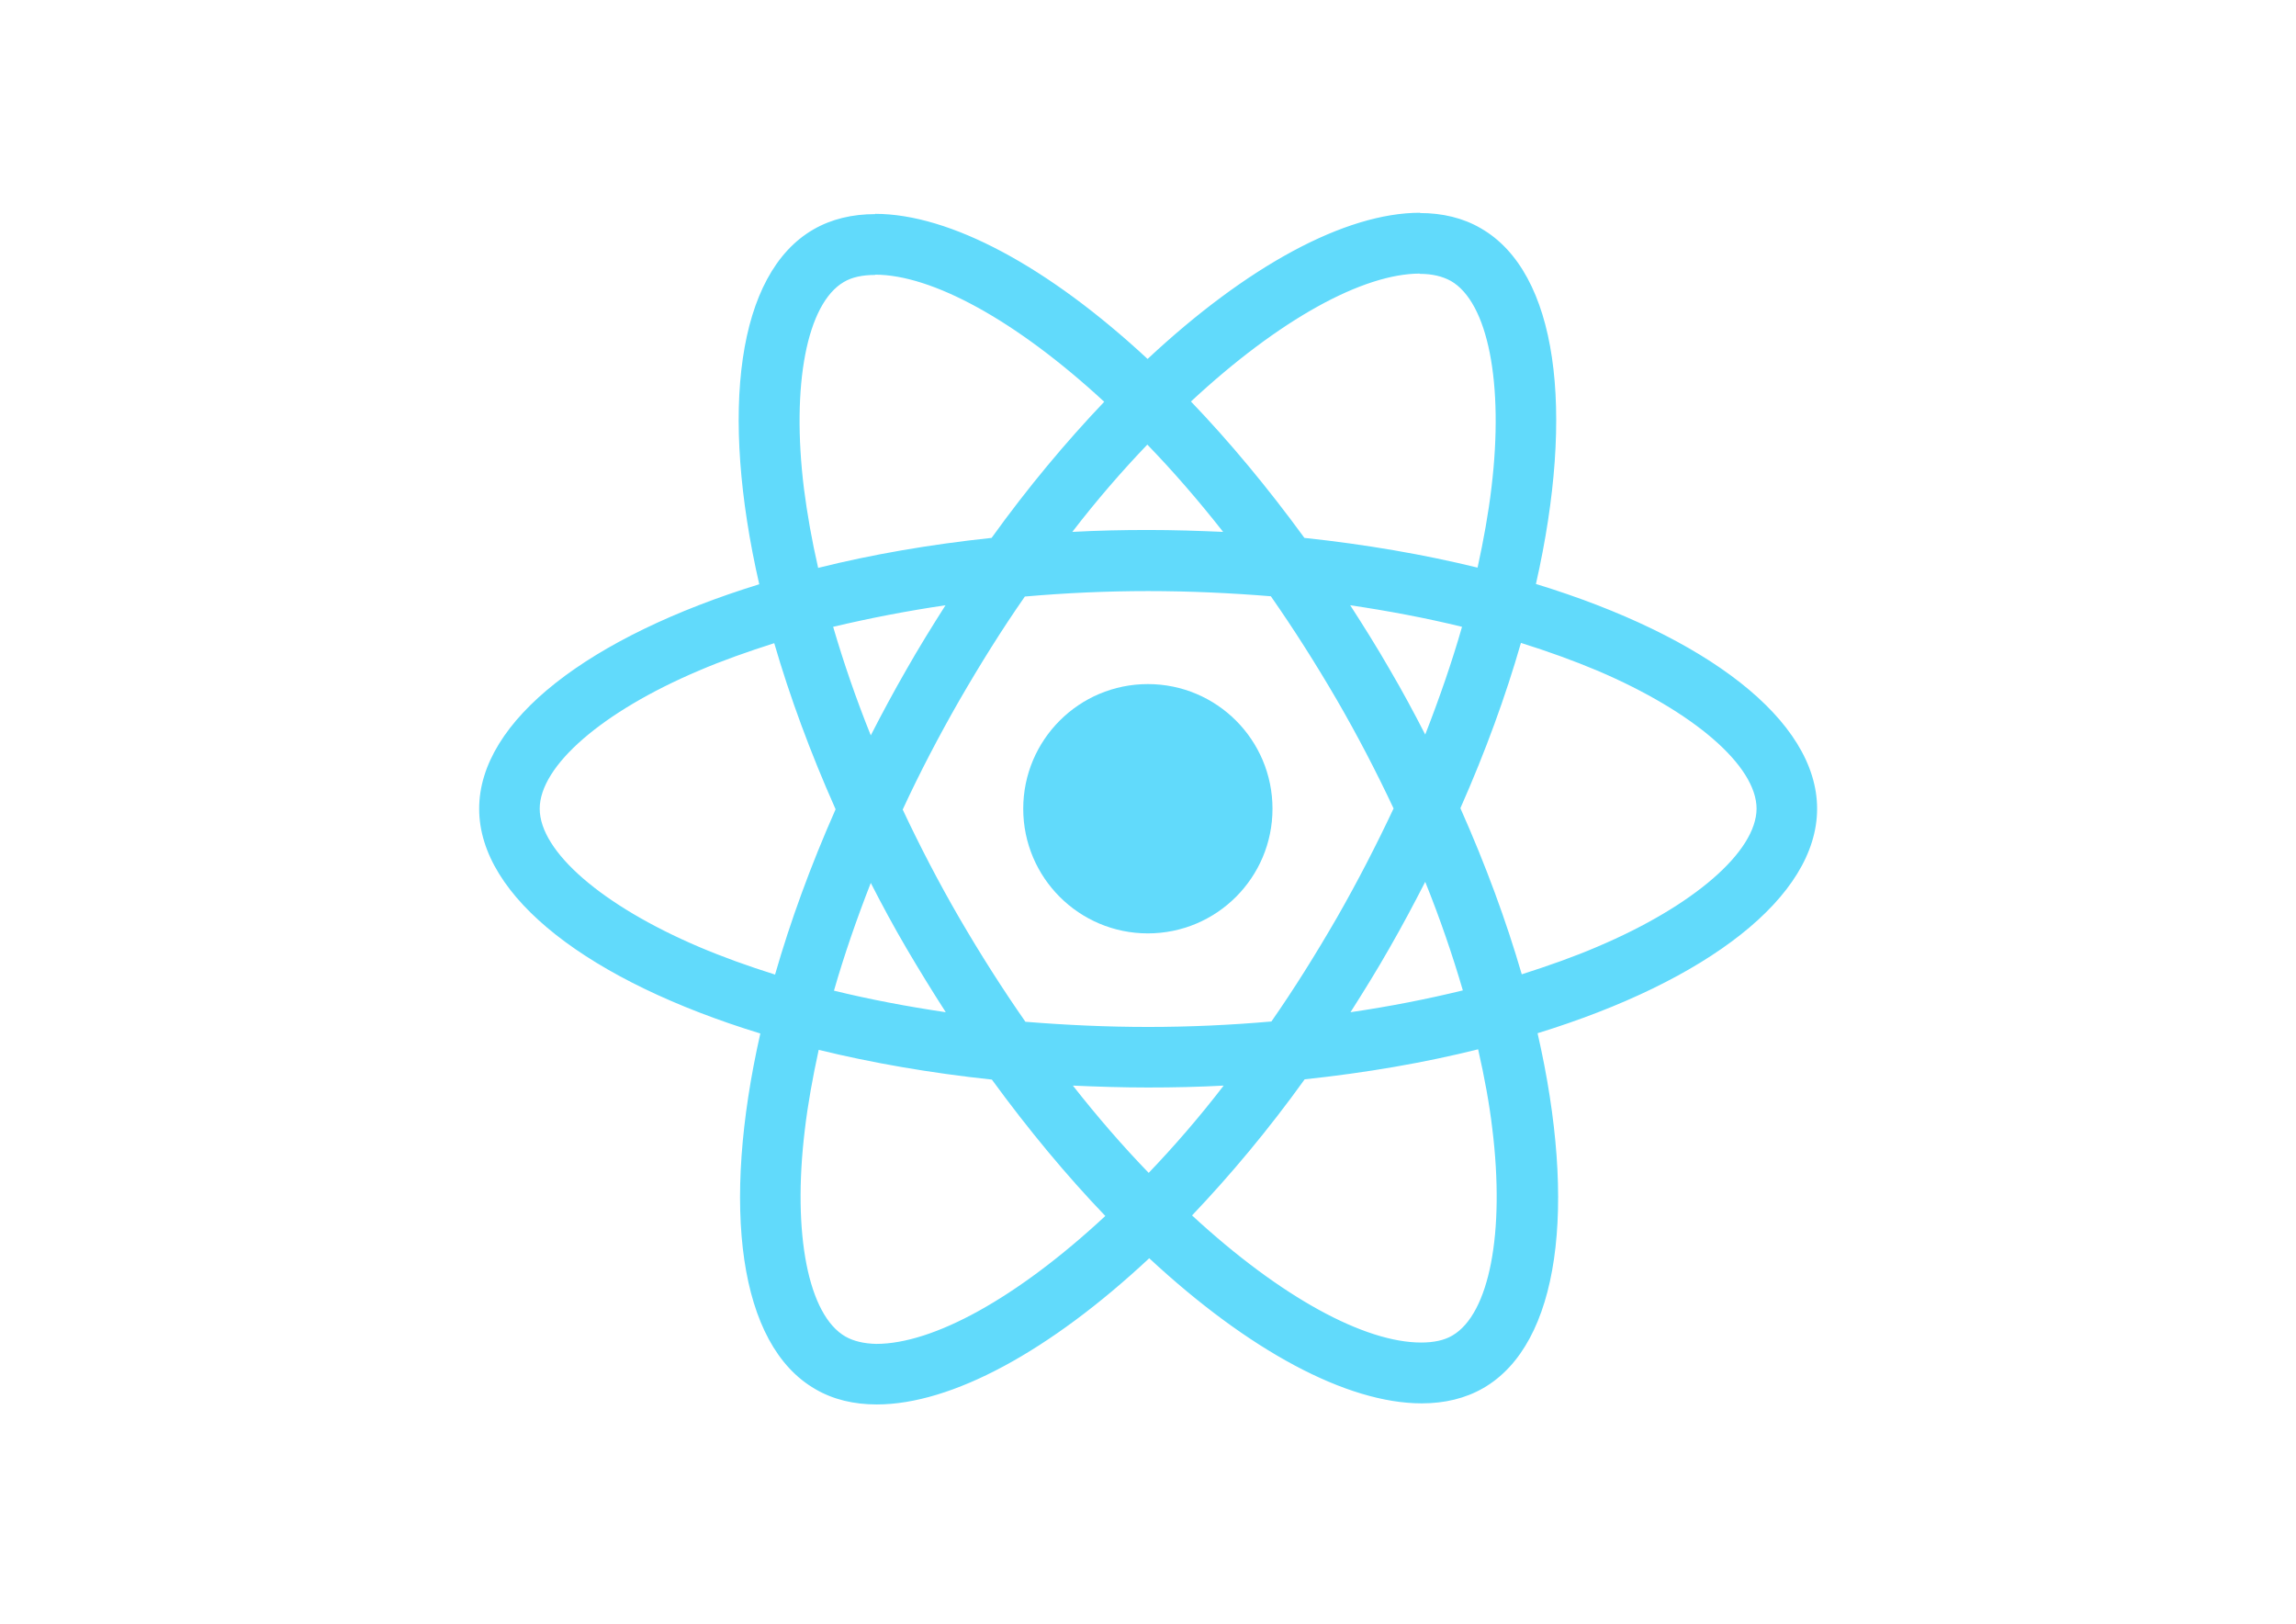
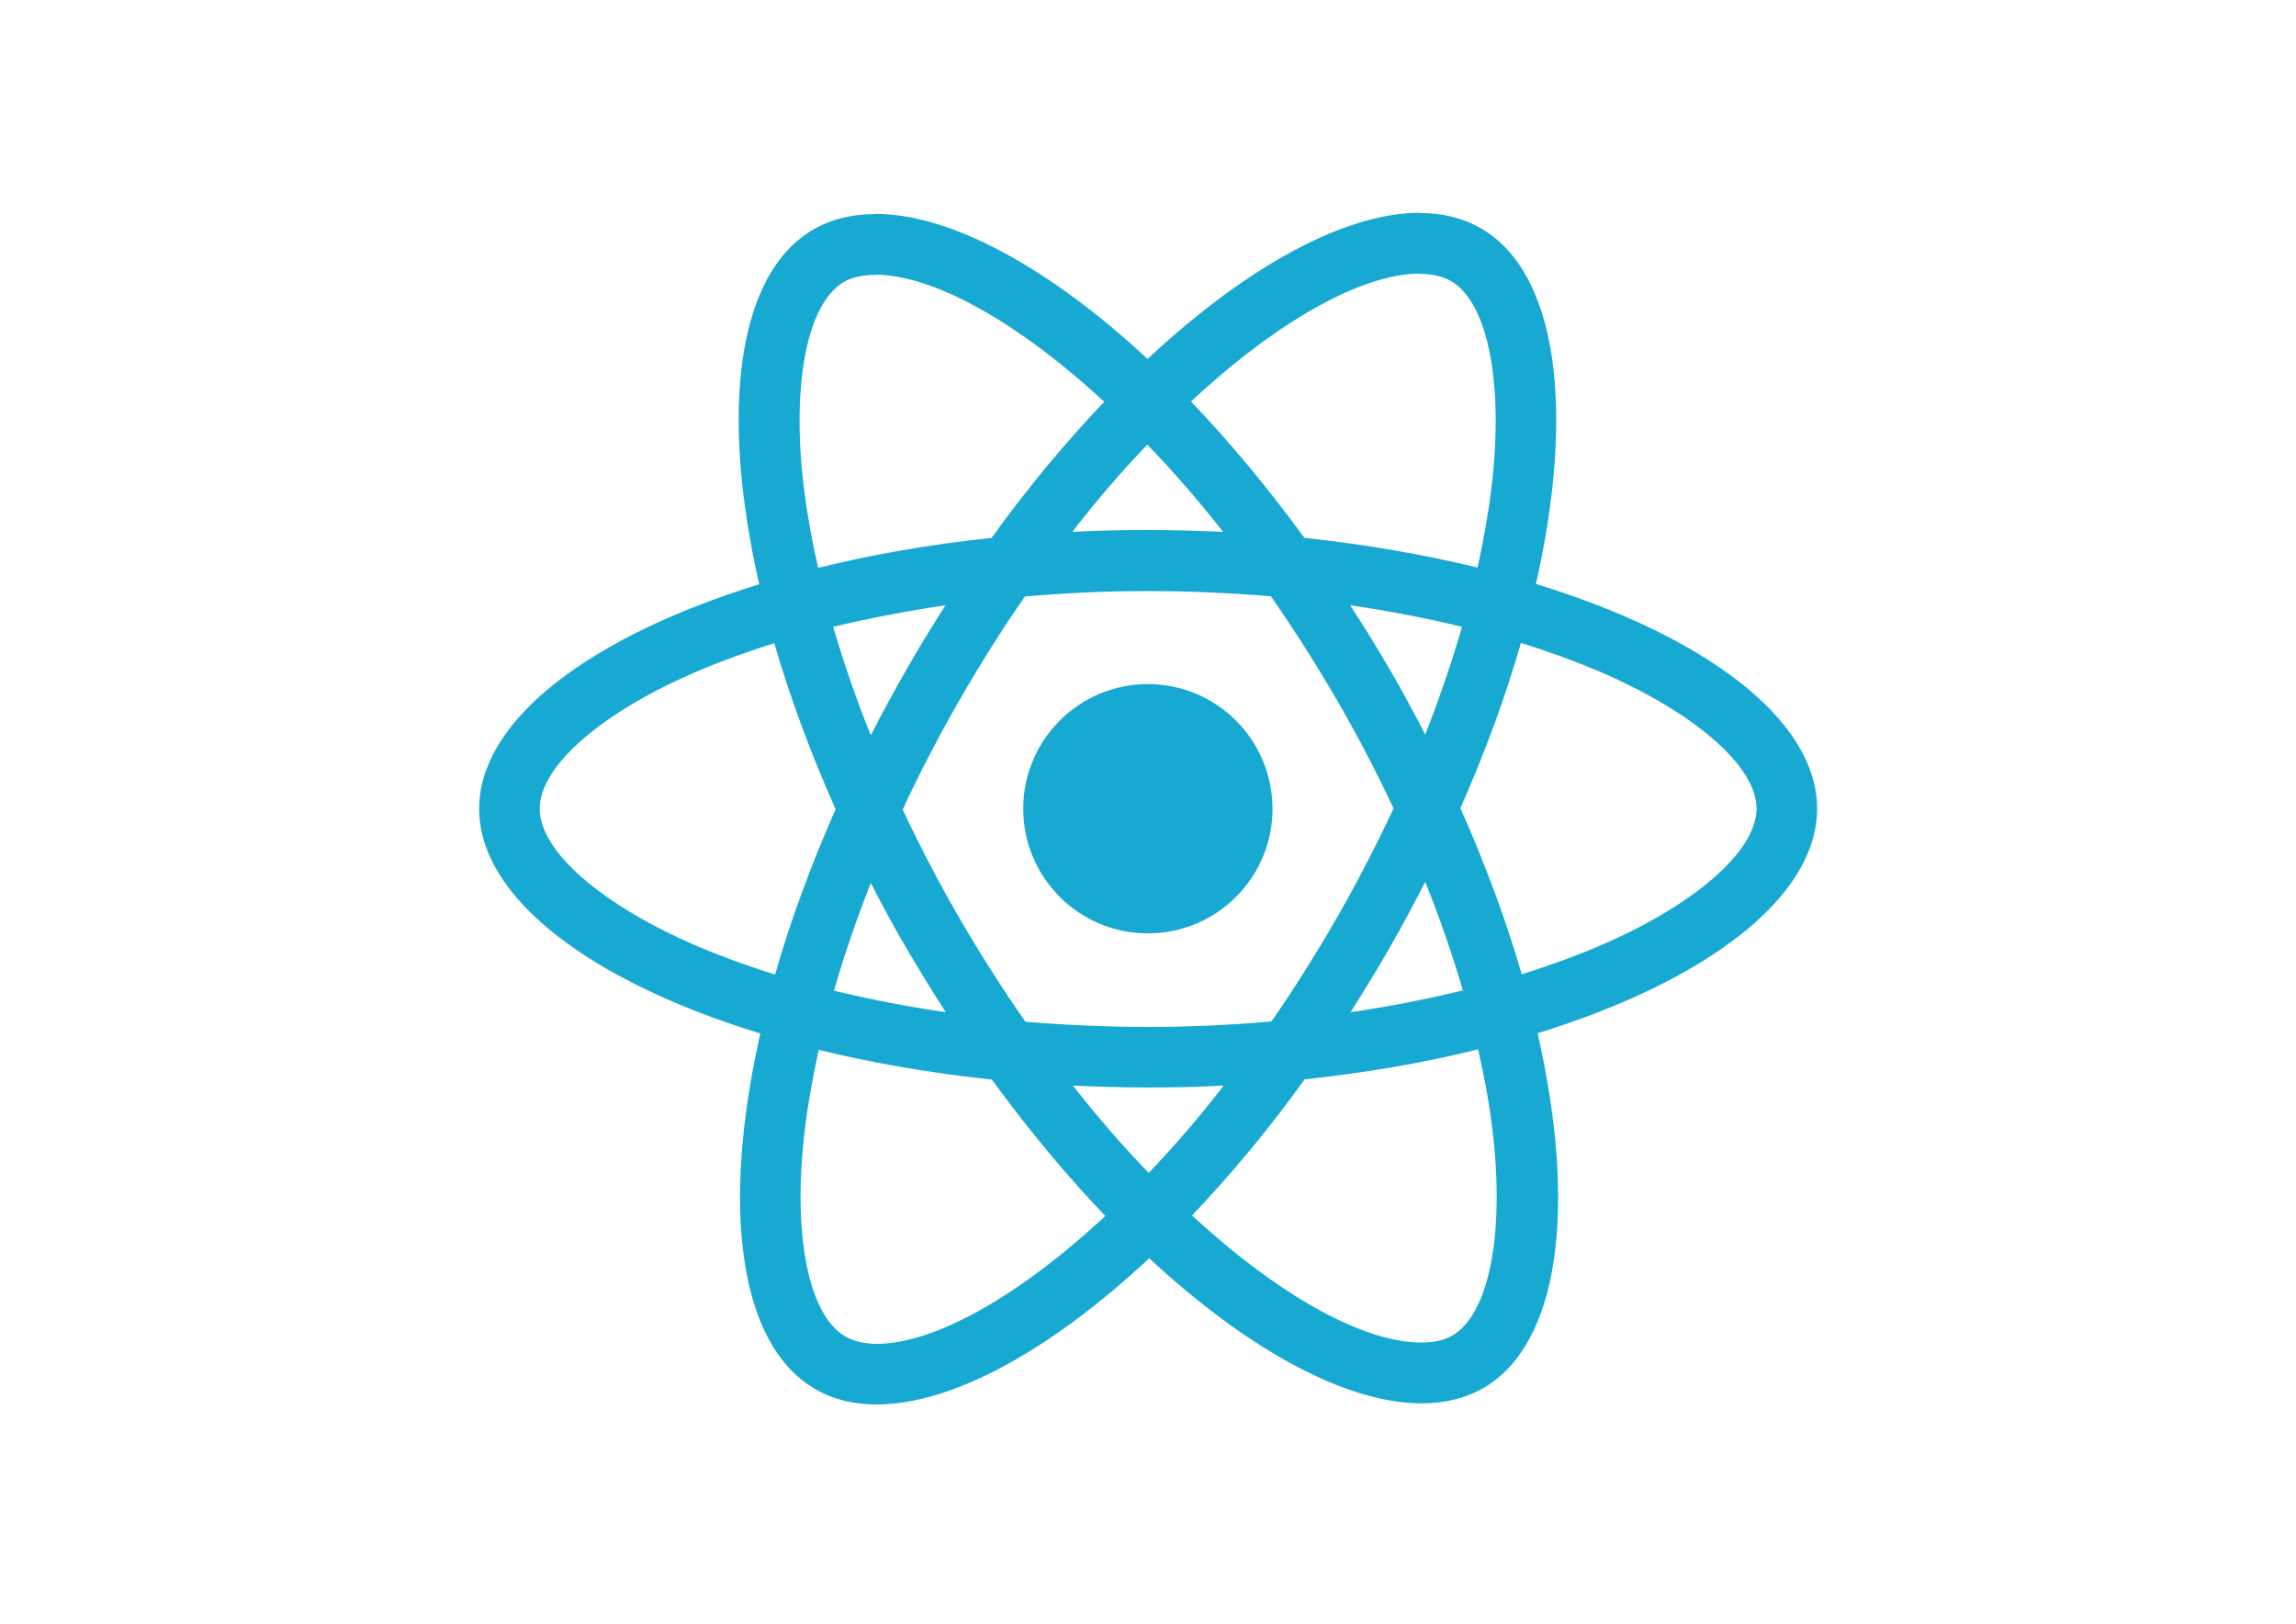
<svg xmlns="http://www.w3.org/2000/svg" viewBox="0 0 841.9 595.3">
-   <g fill="#61DAFB">
+   <g fill="#17a9d1">
    <path d="M666.3 296.5c0-32.5-40.7-63.3-103.1-82.4 14.4-63.6 8-114.2-20.2-130.4-6.5-3.8-14.1-5.6-22.4-5.6v22.3c4.6 0 8.3.9 11.4 2.6 13.6 7.8 19.5 37.5 14.9 75.7-1.1 9.4-2.9 19.3-5.1 29.4-19.6-4.8-41-8.5-63.5-10.9-13.5-18.5-27.5-35.3-41.6-50 32.6-30.3 63.2-46.9 84-46.9V78c-27.5 0-63.5 19.6-99.9 53.6-36.4-33.8-72.4-53.2-99.9-53.2v22.3c20.7 0 51.4 16.5 84 46.6-14 14.7-28 31.4-41.3 49.9-22.6 2.4-44 6.1-63.6 11-2.3-10-4-19.7-5.2-29-4.7-38.2 1.1-67.9 14.6-75.8 3-1.8 6.9-2.6 11.5-2.6V78.5c-8.4 0-16 1.8-22.6 5.6-28.1 16.2-34.4 66.7-19.9 130.1-62.2 19.2-102.7 49.9-102.7 82.3 0 32.5 40.7 63.3 103.1 82.4-14.4 63.6-8 114.2 20.2 130.4 6.5 3.8 14.1 5.6 22.5 5.6 27.5 0 63.5-19.6 99.9-53.6 36.4 33.8 72.4 53.2 99.9 53.2 8.4 0 16-1.8 22.6-5.6 28.1-16.2 34.4-66.7 19.9-130.1 62-19.1 102.5-49.9 102.5-82.3zm-130.2-66.7c-3.7 12.9-8.3 26.2-13.5 39.5-4.1-8-8.4-16-13.1-24-4.6-8-9.5-15.8-14.4-23.4 14.2 2.1 27.9 4.7 41 7.9zm-45.8 106.5c-7.8 13.5-15.8 26.3-24.1 38.2-14.9 1.3-30 2-45.2 2-15.1 0-30.2-.7-45-1.9-8.3-11.9-16.4-24.6-24.2-38-7.6-13.1-14.5-26.4-20.8-39.8 6.2-13.4 13.2-26.8 20.7-39.9 7.8-13.5 15.8-26.3 24.1-38.2 14.9-1.3 30-2 45.2-2 15.1 0 30.2.7 45 1.9 8.3 11.9 16.4 24.6 24.2 38 7.6 13.1 14.5 26.4 20.8 39.8-6.3 13.4-13.2 26.8-20.7 39.9zm32.3-13c5.4 13.4 10 26.8 13.8 39.8-13.1 3.2-26.9 5.9-41.2 8 4.9-7.7 9.8-15.6 14.4-23.7 4.6-8 8.9-16.1 13-24.1zM421.2 430c-9.3-9.6-18.6-20.3-27.8-32 9 .4 18.2.7 27.5.7 9.4 0 18.7-.2 27.8-.7-9 11.7-18.3 22.4-27.5 32zm-74.4-58.9c-14.2-2.1-27.9-4.7-41-7.9 3.7-12.9 8.3-26.2 13.5-39.5 4.1 8 8.4 16 13.1 24 4.7 8 9.5 15.8 14.4 23.4zM420.7 163c9.3 9.6 18.6 20.3 27.8 32-9-.4-18.2-.7-27.5-.7-9.4 0-18.7.2-27.8.7 9-11.7 18.3-22.4 27.5-32zm-74 58.9c-4.9 7.7-9.8 15.6-14.4 23.7-4.6 8-8.9 16-13 24-5.4-13.4-10-26.8-13.8-39.8 13.1-3.1 26.9-5.8 41.2-7.9zm-90.5 125.2c-35.4-15.1-58.3-34.9-58.3-50.6 0-15.7 22.9-35.6 58.3-50.6 8.6-3.7 18-7 27.7-10.1 5.7 19.6 13.2 40 22.5 60.9-9.2 20.8-16.6 41.1-22.2 60.6-9.9-3.1-19.3-6.5-28-10.2zM310 490c-13.6-7.8-19.5-37.5-14.9-75.7 1.1-9.4 2.9-19.3 5.1-29.4 19.6 4.8 41 8.5 63.5 10.9 13.5 18.5 27.5 35.3 41.6 50-32.6 30.3-63.2 46.9-84 46.9-4.5-.1-8.3-1-11.3-2.7zm237.2-76.2c4.7 38.2-1.1 67.9-14.6 75.8-3 1.8-6.9 2.6-11.5 2.6-20.7 0-51.4-16.5-84-46.6 14-14.7 28-31.4 41.3-49.9 22.6-2.4 44-6.1 63.6-11 2.3 10.1 4.1 19.8 5.2 29.1zm38.5-66.7c-8.6 3.7-18 7-27.7 10.1-5.7-19.6-13.2-40-22.5-60.9 9.2-20.8 16.6-41.1 22.2-60.6 9.9 3.1 19.3 6.5 28.1 10.2 35.4 15.1 58.3 34.9 58.3 50.6-.1 15.7-23 35.6-58.4 50.6zM320.8 78.4z" />
    <circle cx="420.9" cy="296.5" r="45.7" />
    <path d="M520.5 78.1z" />
  </g>
</svg>
